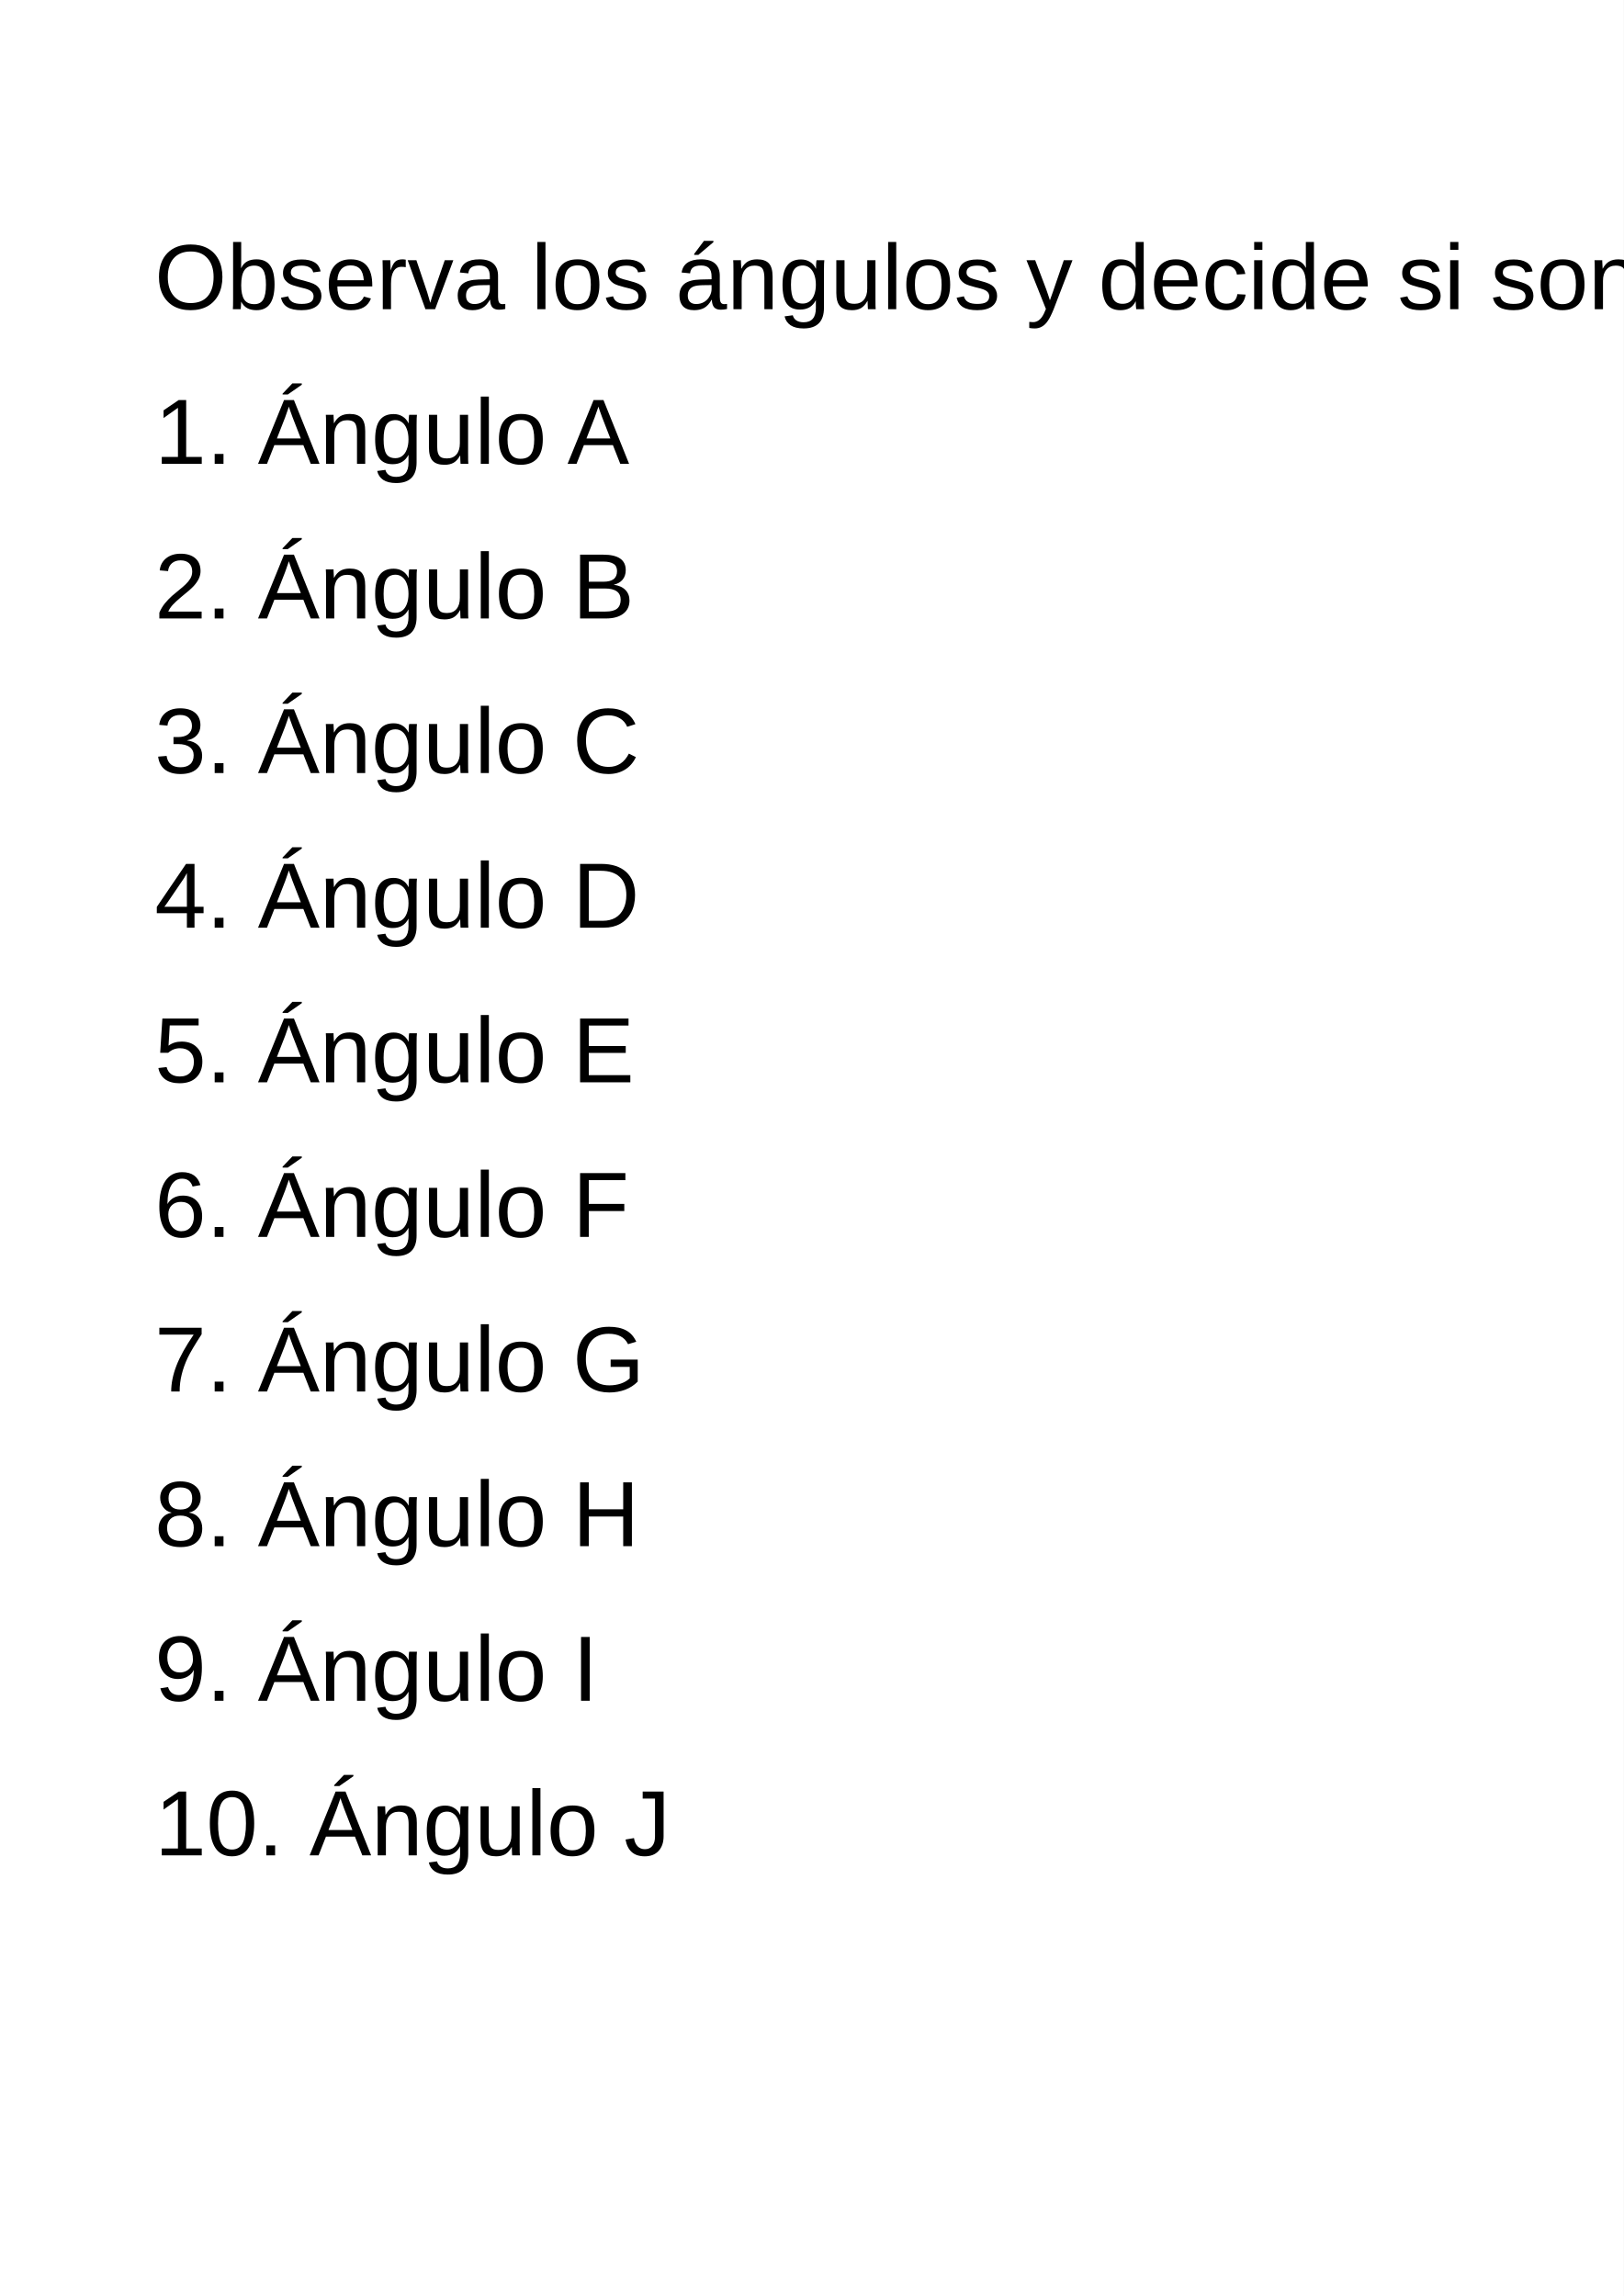
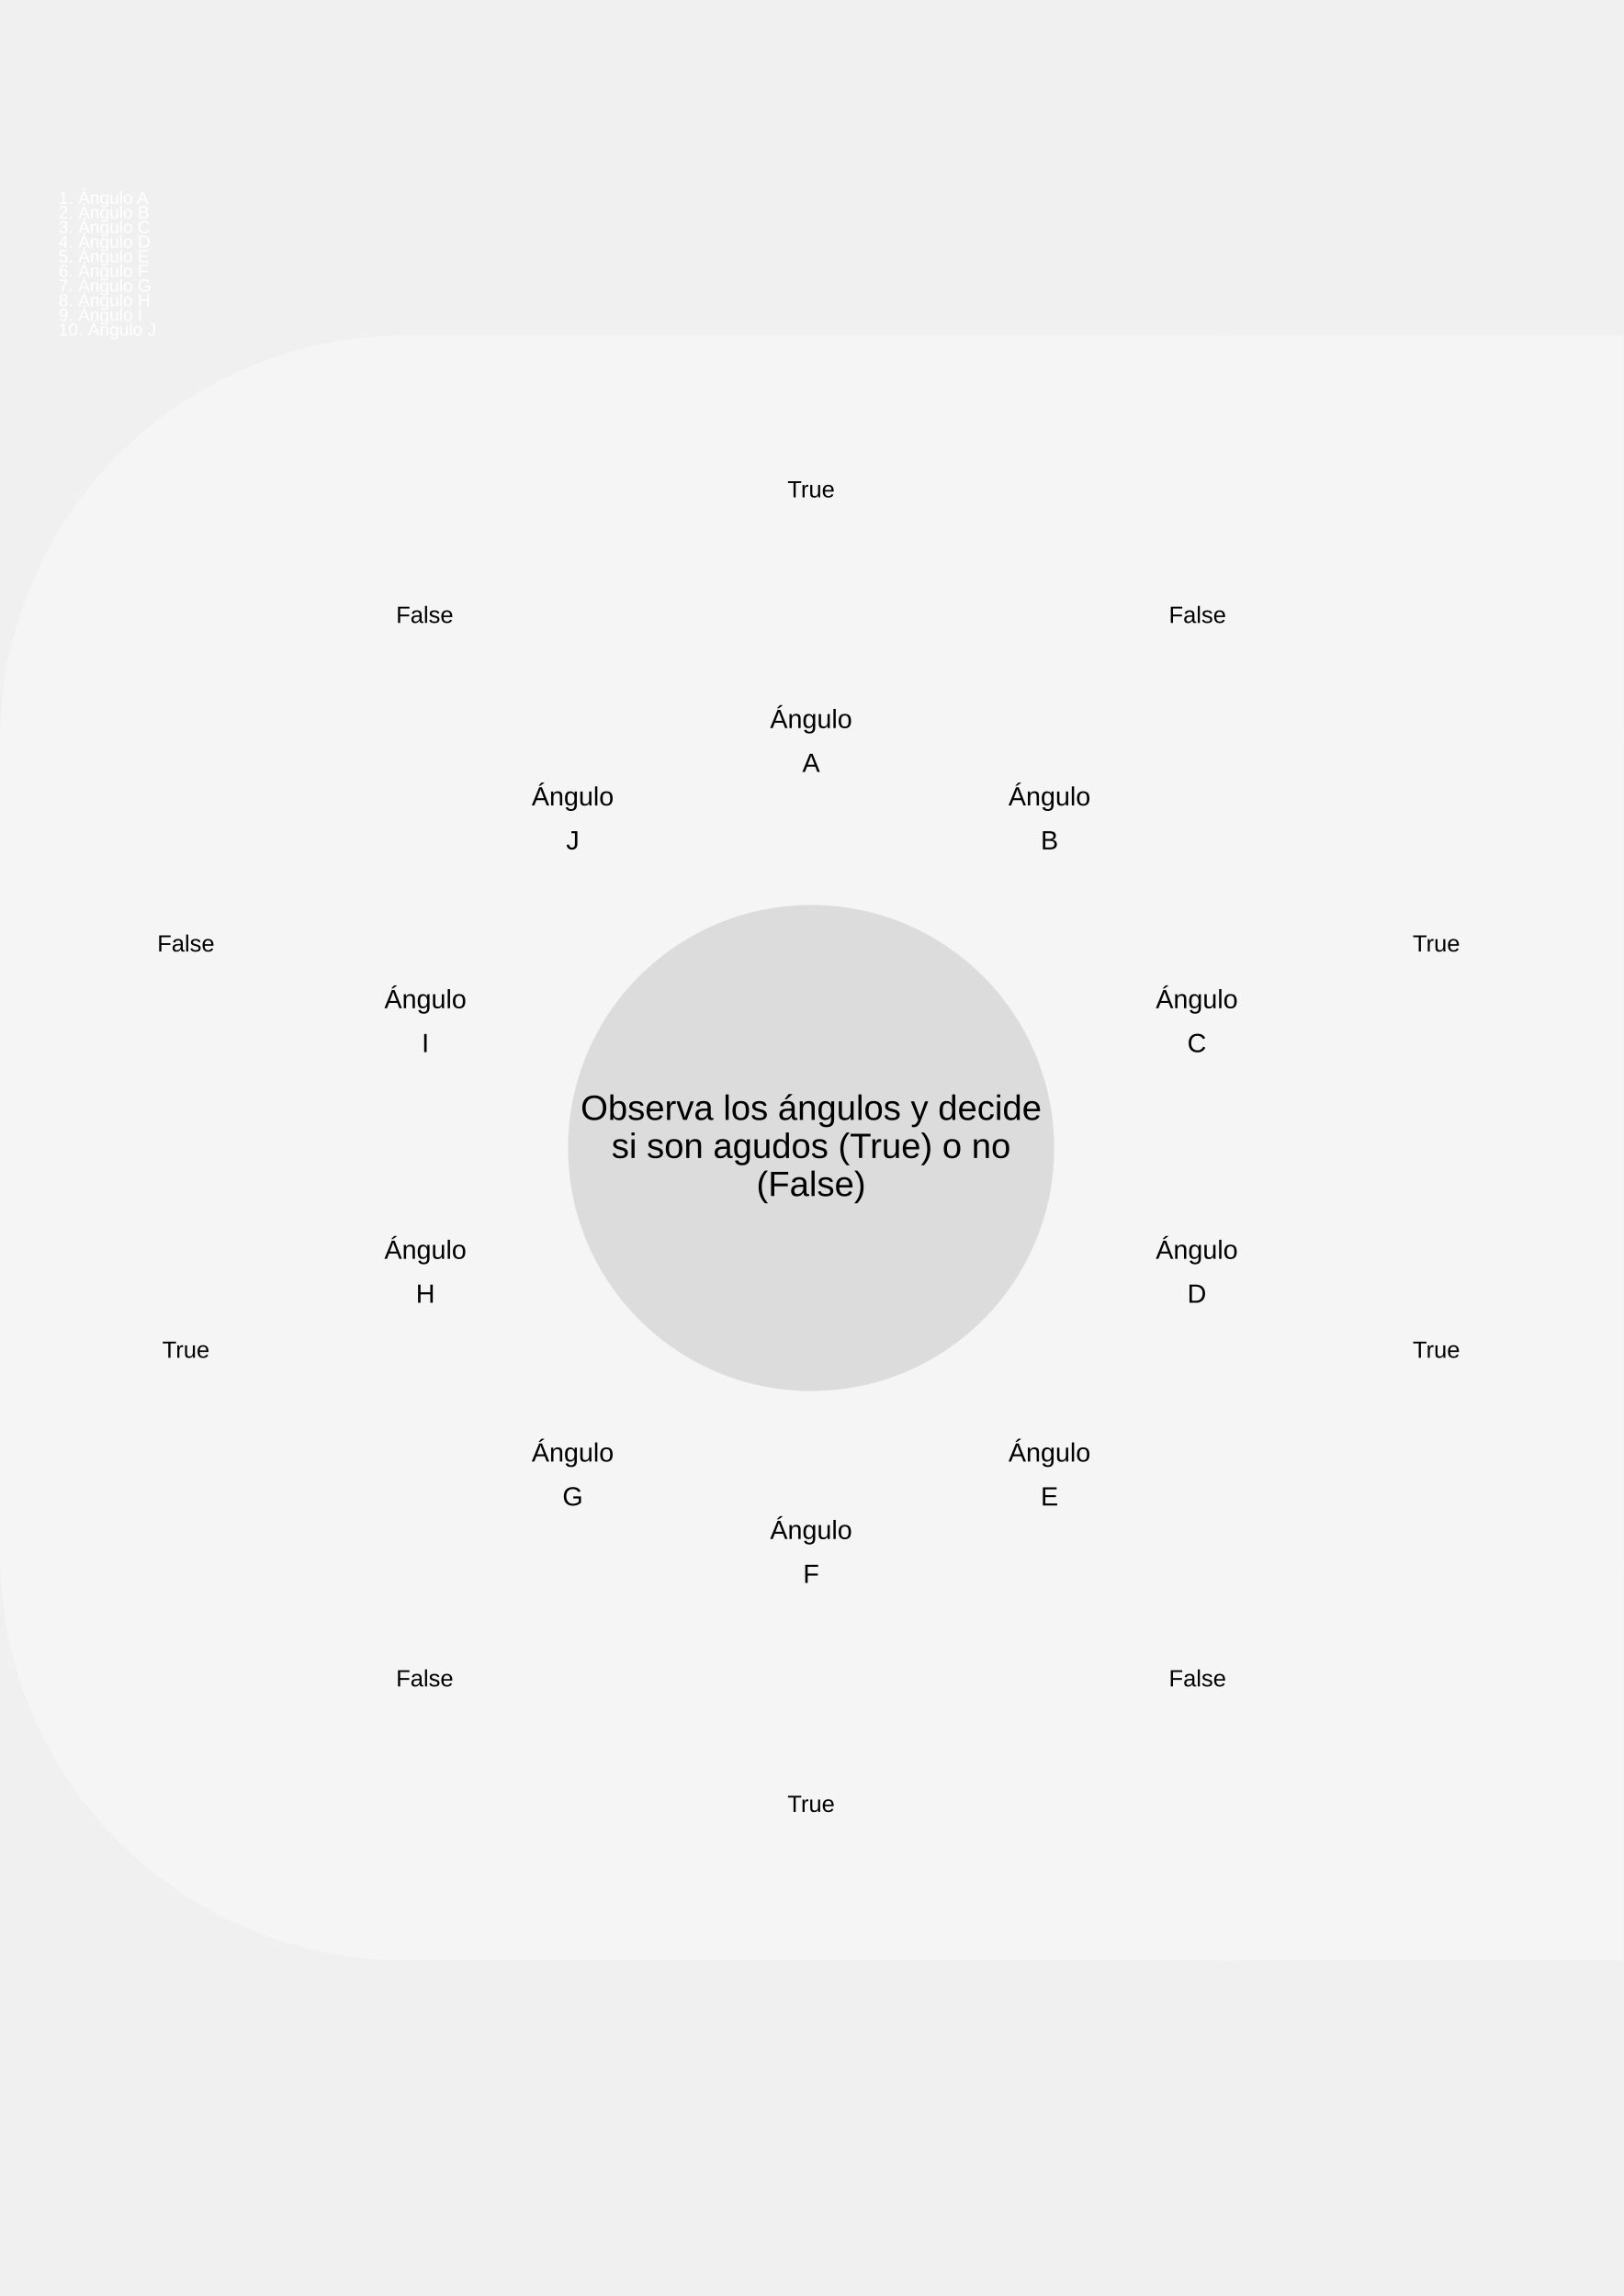
- <svg xmlns="http://www.w3.org/2000/svg" baseProfile="full" height="297mm" version="1.1" viewBox="0 0 210 297" width="210mm">
+ <svg xmlns="http://www.w3.org/2000/svg" baseProfile="full" height="297mm" version="1.1" viewBox="0 0 1109 1110" width="210mm">
  <defs />
-   <rect fill="white" height="297" width="210" x="0" y="0" />
-   <g font-family="Arial" font-size="12">
-     <text fill="black" x="20" y="40">Observa los ángulos y decide si son agudos (True) o no (False)</text>
-     <text fill="black" x="20" y="60">1. Ángulo A</text>
-     <text fill="black" x="20" y="80">2. Ángulo B</text>
-     <text fill="black" x="20" y="100">3. Ángulo C</text>
-     <text fill="black" x="20" y="120">4. Ángulo D</text>
-     <text fill="black" x="20" y="140">5. Ángulo E</text>
-     <text fill="black" x="20" y="160">6. Ángulo F</text>
-     <text fill="black" x="20" y="180">7. Ángulo G</text>
-     <text fill="black" x="20" y="200">8. Ángulo H</text>
-     <text fill="black" x="20" y="220">9. Ángulo I</text>
-     <text fill="black" x="20" y="240">10. Ángulo J</text>
+   <rect fill="#f5f5f5" height="1110" rx="277" ry="277" width="1109" x="0" y="0" />
+   <path d="M 832,0 L 1109,0 L 1109,277 Q 1054,55 832,0 Z" fill="#f5f5f5" />
+   <path d="M 832,1110 L 1109,1110 L 1109,833 Q 1054,1055 832,1110 Z" fill="#f5f5f5" />
+   <circle cx="554" cy="555" fill="#dcdcdc" r="166" />
+   <g dominant-baseline="middle" font-family="Arial" font-size="24" text-anchor="middle">
+     <text x="554" y="529">Observa los ángulos y decide</text>
+     <text x="554" y="555">si son agudos (True) o no</text>
+     <text x="554" y="581">(False)</text>
+   </g>
+   <text fill="white" font-family="Arial" font-size="12" x="40" y="-90">1. Ángulo A</text>
+   <text fill="white" font-family="Arial" font-size="12" x="40" y="-80">2. Ángulo B</text>
+   <text fill="white" font-family="Arial" font-size="12" x="40" y="-70">3. Ángulo C</text>
+   <text fill="white" font-family="Arial" font-size="12" x="40" y="-60">4. Ángulo D</text>
+   <text fill="white" font-family="Arial" font-size="12" x="40" y="-50">5. Ángulo E</text>
+   <text fill="white" font-family="Arial" font-size="12" x="40" y="-40">6. Ángulo F</text>
+   <text fill="white" font-family="Arial" font-size="12" x="40" y="-30">7. Ángulo G</text>
+   <text fill="white" font-family="Arial" font-size="12" x="40" y="-20">8. Ángulo H</text>
+   <text fill="white" font-family="Arial" font-size="12" x="40" y="-10">9. Ángulo I</text>
+   <text fill="white" font-family="Arial" font-size="12" x="40" y="0">10. Ángulo J</text>
+   <g dominant-baseline="middle" font-family="Arial" font-size="18" text-anchor="middle">
+     <text x="554.0" y="263.0">Ángulo</text>
+     <text x="554.0" y="293.0">A</text>
+   </g>
+   <g dominant-baseline="middle" font-family="Arial" font-size="16" text-anchor="middle">
+     <text x="554.0" y="106.0">True</text>
+   </g>
+   <g dominant-baseline="middle" font-family="Arial" font-size="18" text-anchor="middle">
+     <text x="716.817" y="315.902">Ángulo</text>
+     <text x="716.817" y="345.902">B</text>
+   </g>
+   <g dominant-baseline="middle" font-family="Arial" font-size="16" text-anchor="middle">
+     <text x="817.916" y="191.751">False</text>
+   </g>
+   <g dominant-baseline="middle" font-family="Arial" font-size="18" text-anchor="middle">
+     <text x="817.443" y="454.402">Ángulo</text>
+     <text x="817.443" y="484.402">C</text>
+   </g>
+   <g dominant-baseline="middle" font-family="Arial" font-size="16" text-anchor="middle">
+     <text x="981.024" y="416.251">True</text>
+   </g>
+   <g dominant-baseline="middle" font-family="Arial" font-size="18" text-anchor="middle">
+     <text x="817.443" y="625.598">Ángulo</text>
+     <text x="817.443" y="655.598">D</text>
+   </g>
+   <g dominant-baseline="middle" font-family="Arial" font-size="16" text-anchor="middle">
+     <text x="981.024" y="693.749">True</text>
+   </g>
+   <g dominant-baseline="middle" font-family="Arial" font-size="18" text-anchor="middle">
+     <text x="716.817" y="764.098">Ángulo</text>
+     <text x="716.817" y="794.098">E</text>
+   </g>
+   <g dominant-baseline="middle" font-family="Arial" font-size="16" text-anchor="middle">
+     <text x="817.916" y="918.249">False</text>
+   </g>
+   <g dominant-baseline="middle" font-family="Arial" font-size="18" text-anchor="middle">
+     <text x="554.0" y="817.0">Ángulo</text>
+     <text x="554.0" y="847.0">F</text>
+   </g>
+   <g dominant-baseline="middle" font-family="Arial" font-size="16" text-anchor="middle">
+     <text x="554.0" y="1004.0">True</text>
+   </g>
+   <g dominant-baseline="middle" font-family="Arial" font-size="18" text-anchor="middle">
+     <text x="391.183" y="764.098">Ángulo</text>
+     <text x="391.183" y="794.098">G</text>
+   </g>
+   <g dominant-baseline="middle" font-family="Arial" font-size="16" text-anchor="middle">
+     <text x="290.084" y="918.249">False</text>
+   </g>
+   <g dominant-baseline="middle" font-family="Arial" font-size="18" text-anchor="middle">
+     <text x="290.557" y="625.598">Ángulo</text>
+     <text x="290.557" y="655.598">H</text>
+   </g>
+   <g dominant-baseline="middle" font-family="Arial" font-size="16" text-anchor="middle">
+     <text x="126.976" y="693.749">True</text>
+   </g>
+   <g dominant-baseline="middle" font-family="Arial" font-size="18" text-anchor="middle">
+     <text x="290.557" y="454.402">Ángulo</text>
+     <text x="290.557" y="484.402">I</text>
+   </g>
+   <g dominant-baseline="middle" font-family="Arial" font-size="16" text-anchor="middle">
+     <text x="126.976" y="416.251">False</text>
+   </g>
+   <g dominant-baseline="middle" font-family="Arial" font-size="18" text-anchor="middle">
+     <text x="391.183" y="315.902">Ángulo</text>
+     <text x="391.183" y="345.902">J</text>
+   </g>
+   <g dominant-baseline="middle" font-family="Arial" font-size="16" text-anchor="middle">
+     <text x="290.084" y="191.751">False</text>
  </g>
</svg>
